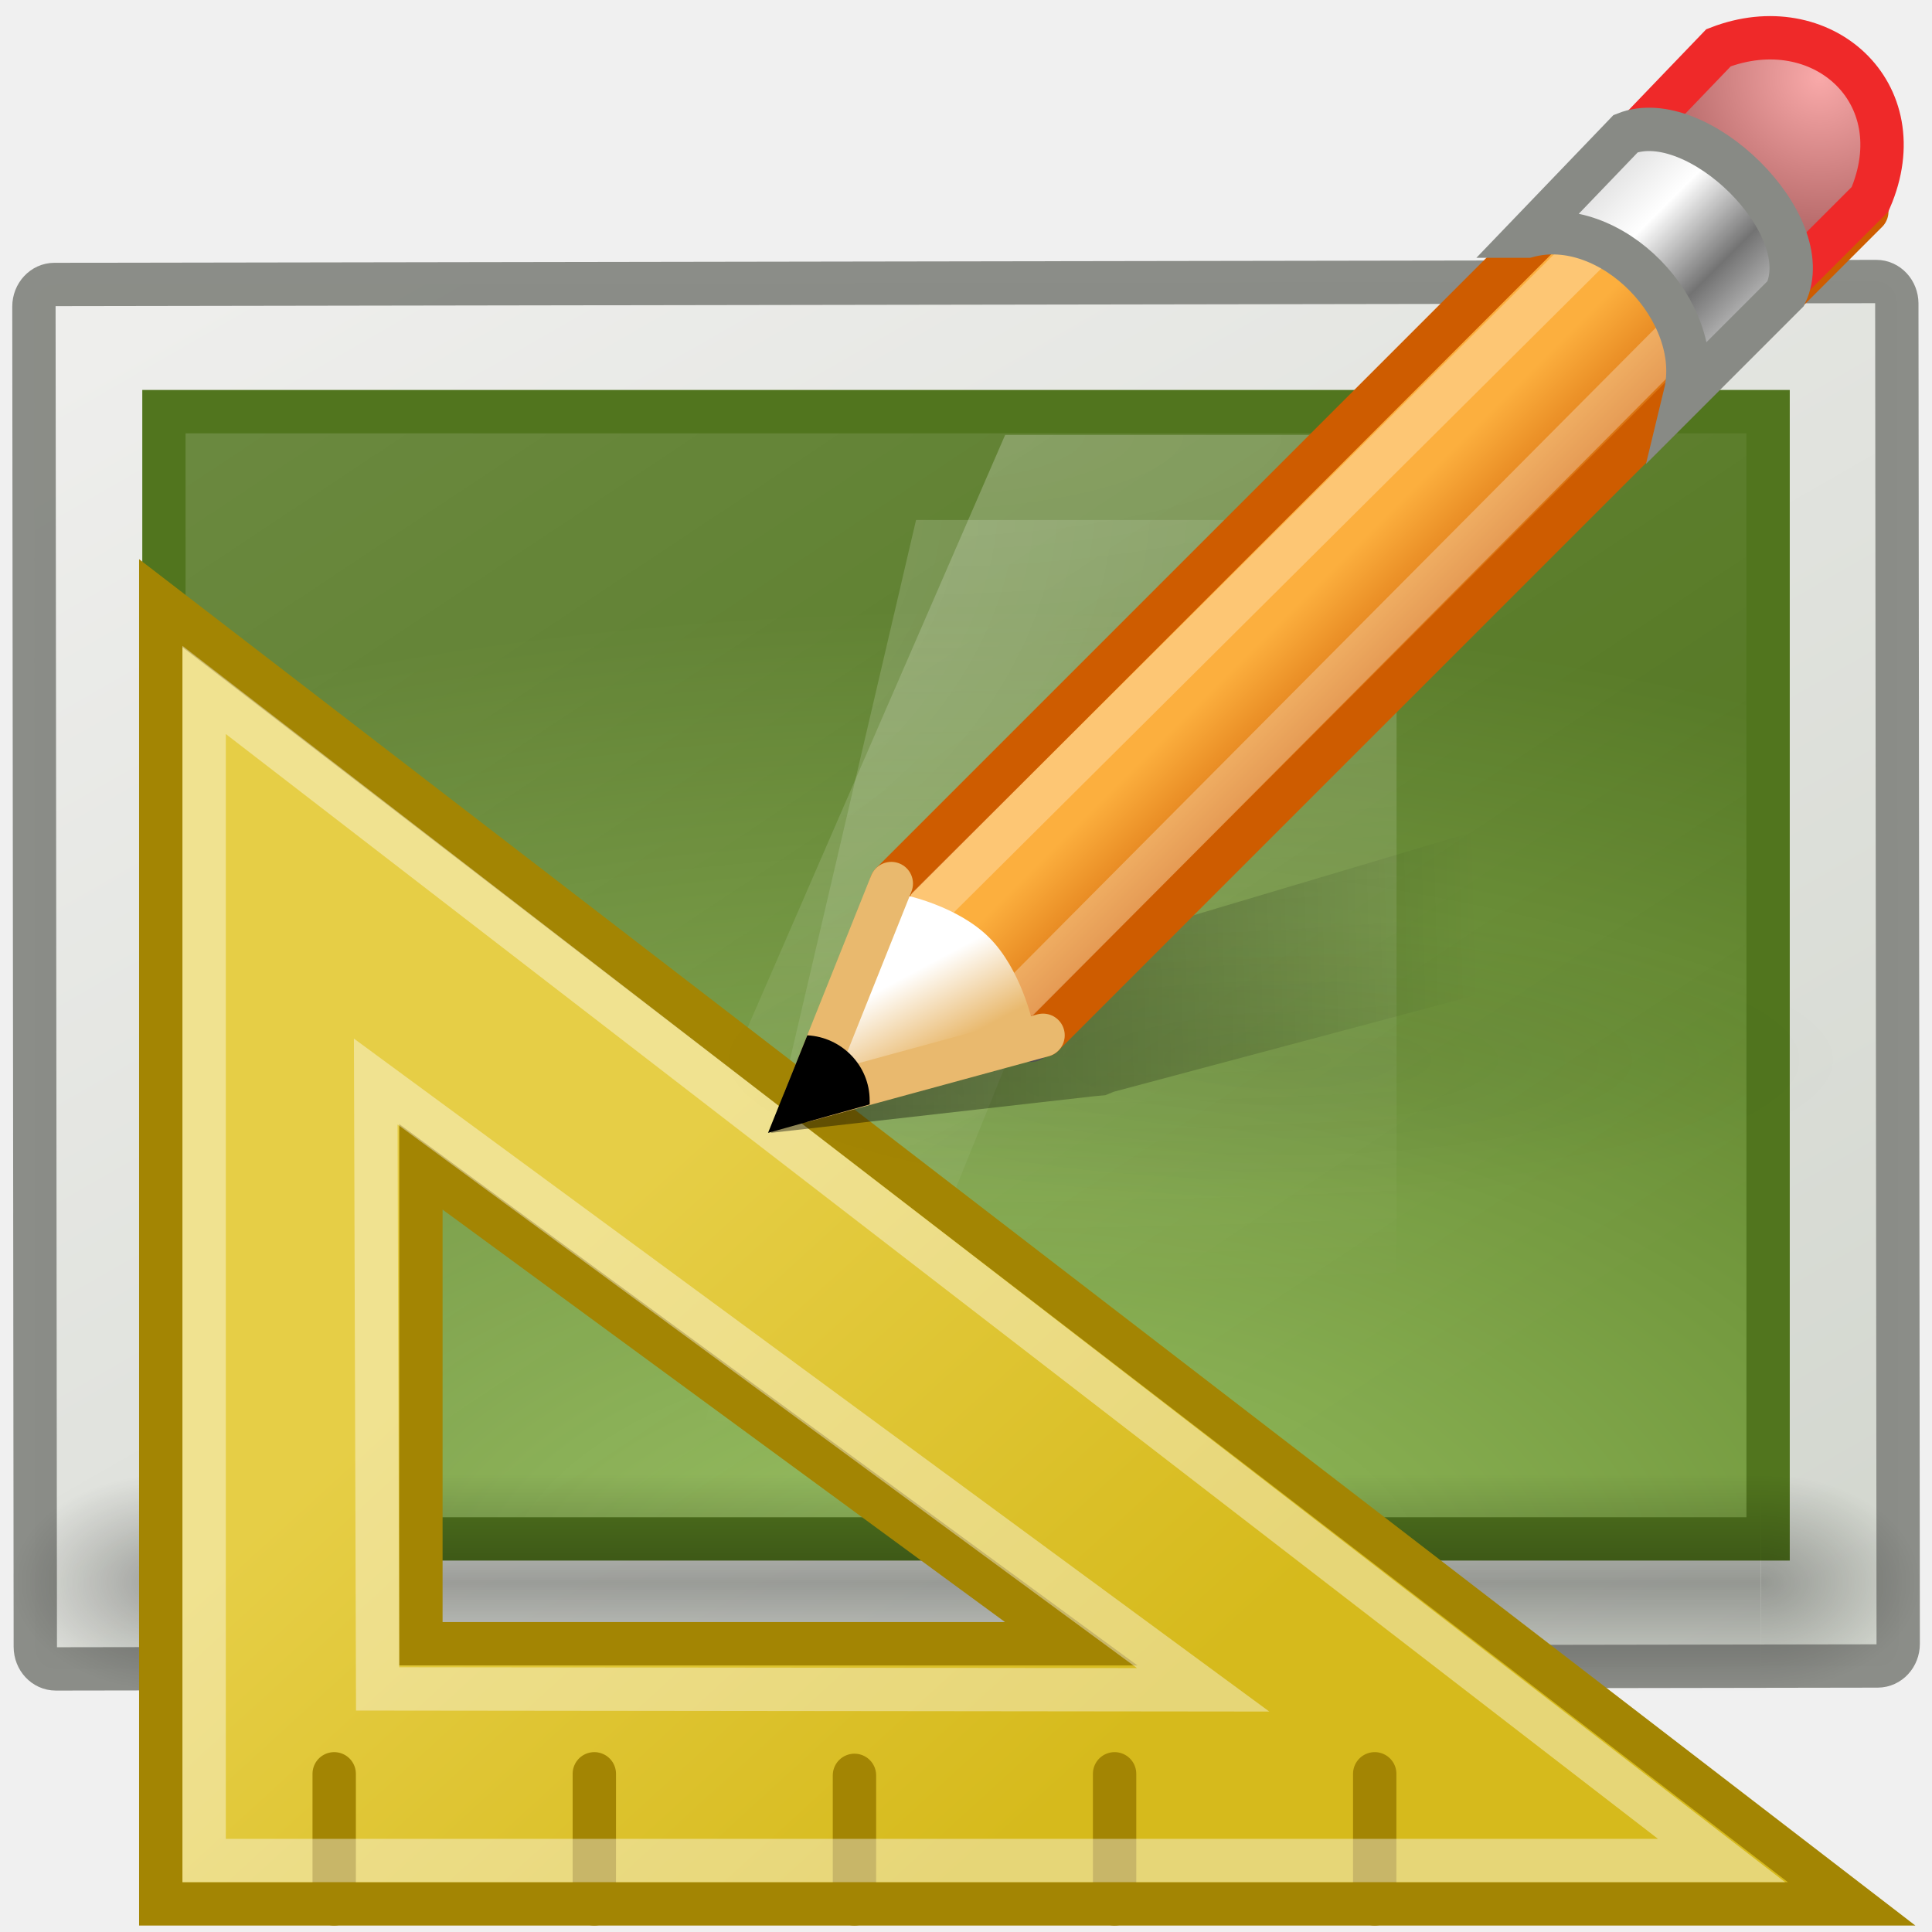
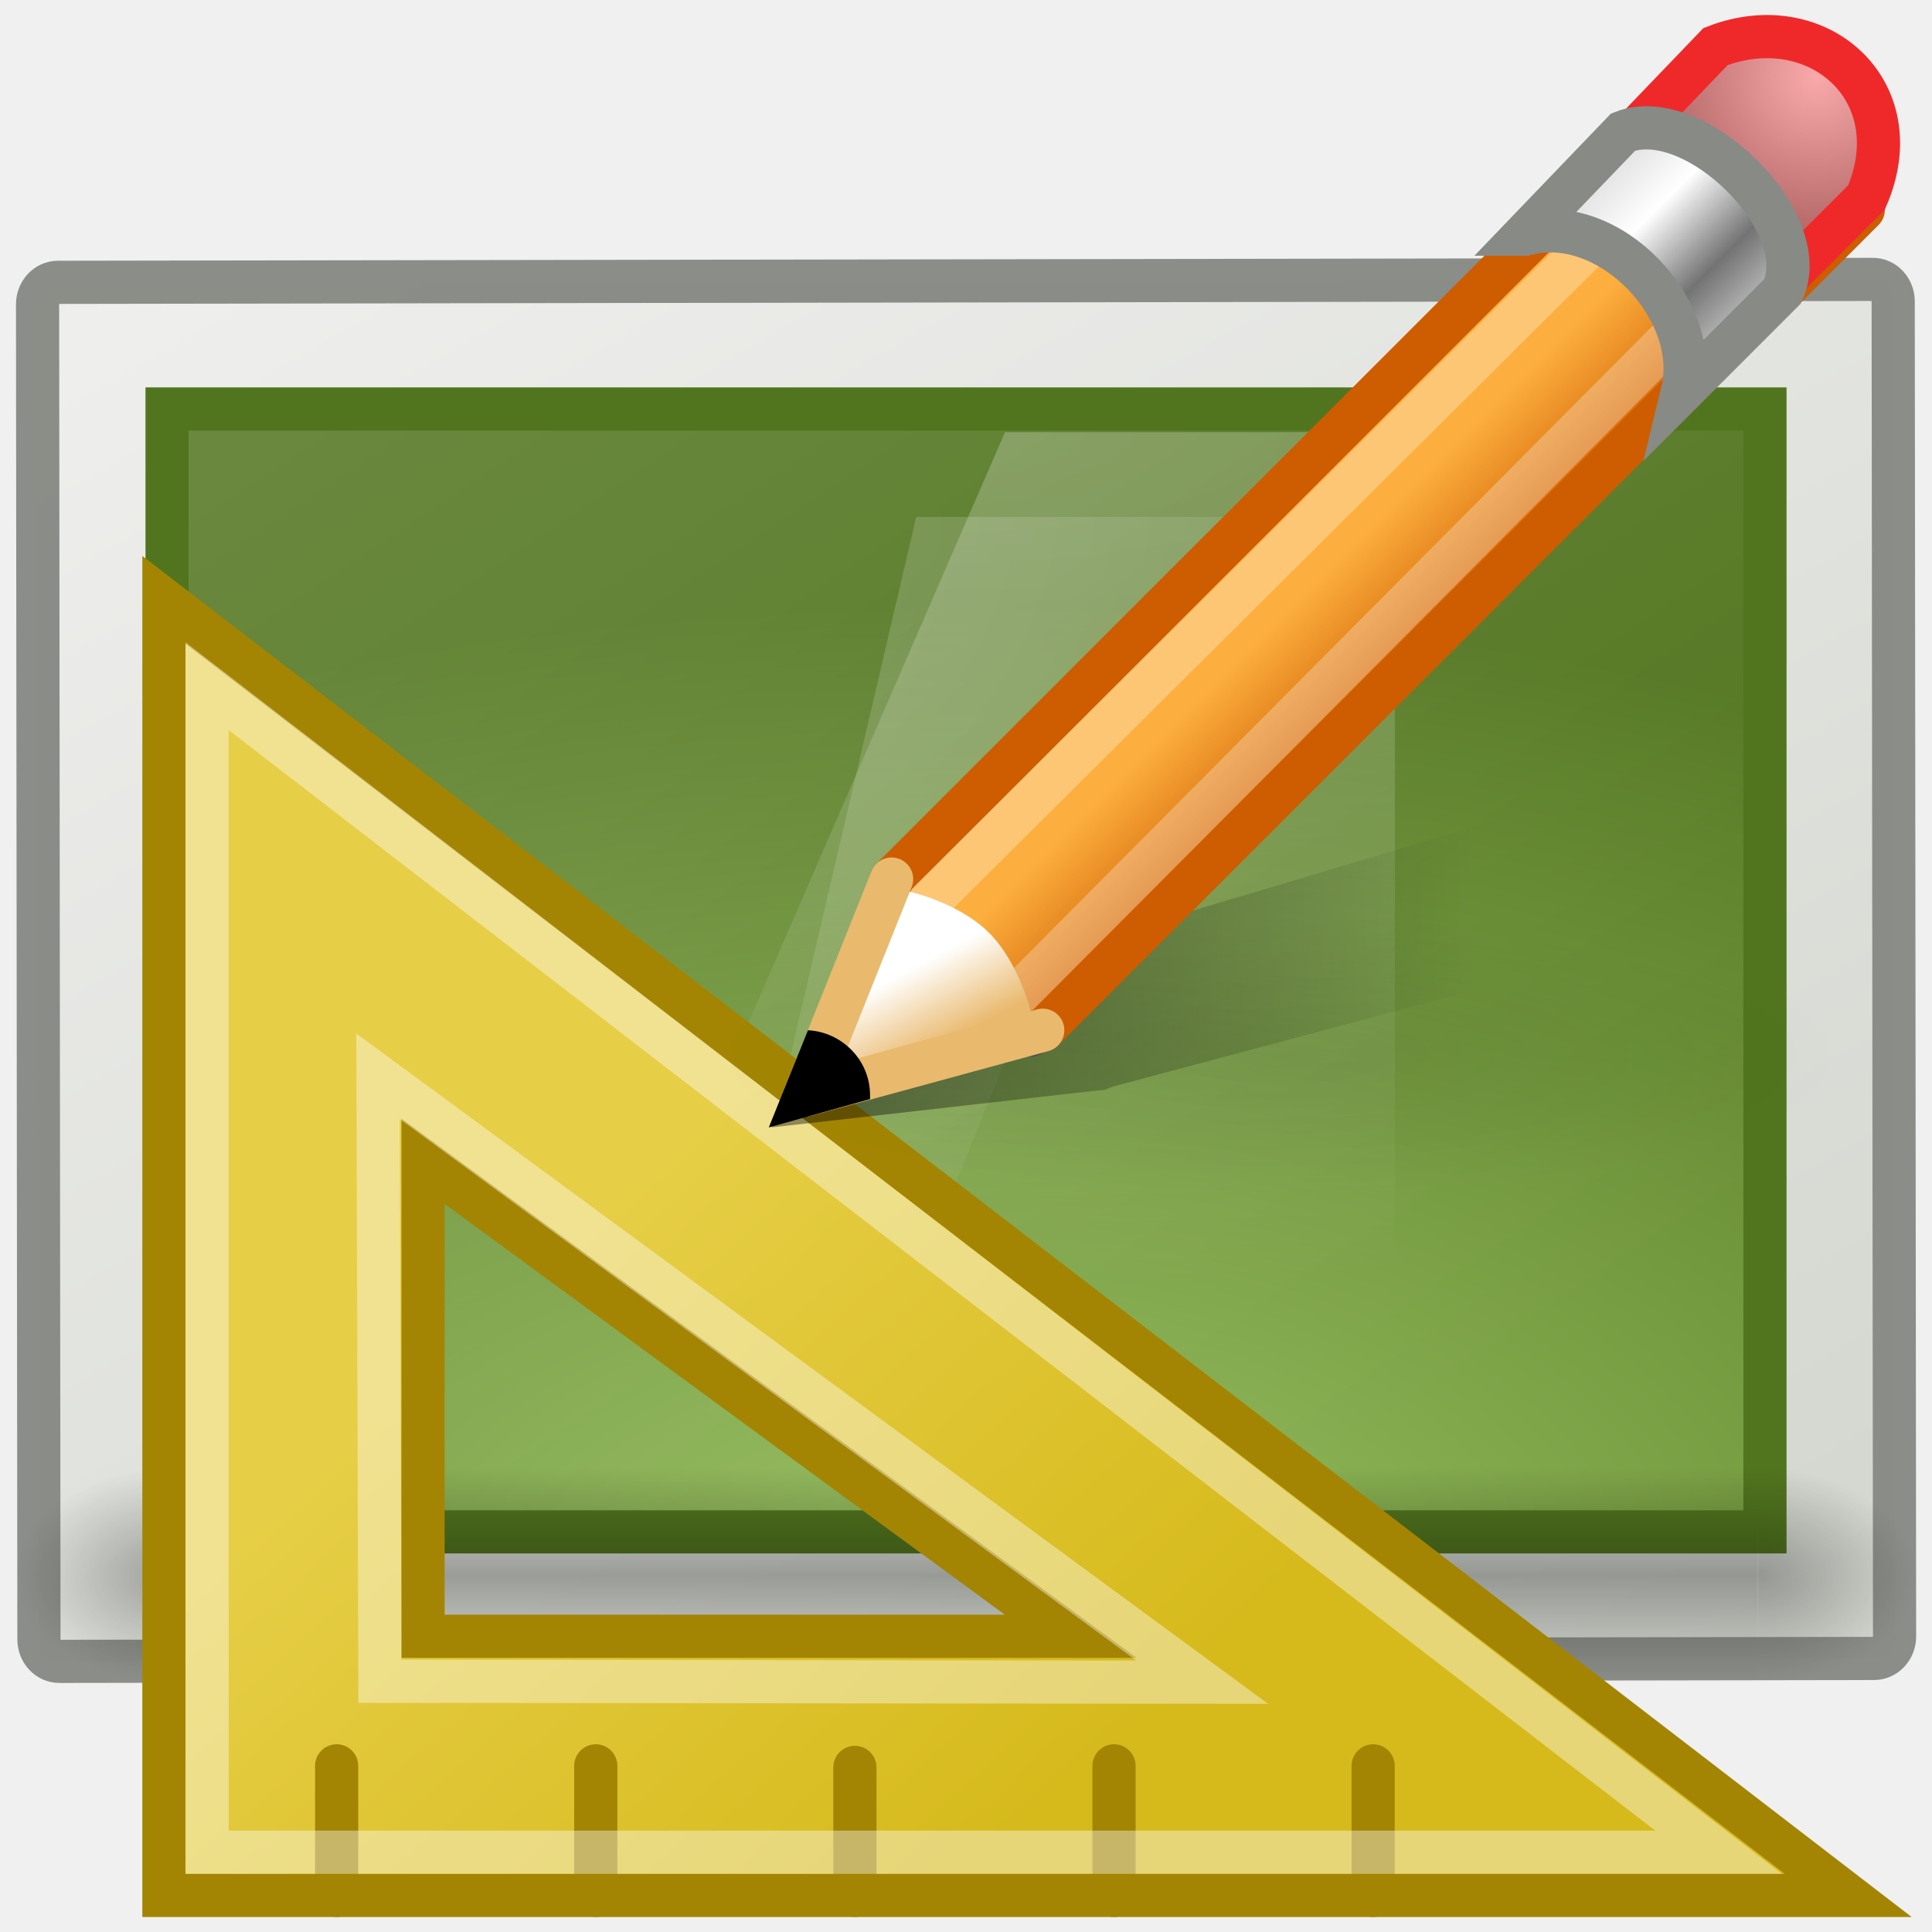
- <svg xmlns="http://www.w3.org/2000/svg" xmlns:xlink="http://www.w3.org/1999/xlink" width="64" height="64" id="svg8025" version="1.1">
+ <svg xmlns="http://www.w3.org/2000/svg" xmlns:xlink="http://www.w3.org/1999/xlink" width="128" height="128" id="svg8025" version="1.1">
  <defs id="defs8027">
    <linearGradient id="linearGradient8019">
      <stop style="stop-color:#ffffff;stop-opacity:1" offset="0" id="stop8021" />
      <stop style="stop-color:#d3d7cf;stop-opacity:1" offset="1" id="stop8023" />
    </linearGradient>
    <linearGradient id="linearGradient8013">
      <stop style="stop-color:#ffffff;stop-opacity:1" offset="0" id="stop8015" />
      <stop style="stop-color:#d3d7cf;stop-opacity:1" offset="1" id="stop8017" />
    </linearGradient>
    <linearGradient collect="always" xlink:href="#linearGradient8013" id="linearGradient5538" gradientUnits="userSpaceOnUse" gradientTransform="matrix(0.07899498,0,0,0.09450883,5.236383,39.32073)" x1="32.892" y1="8.059" x2="36.358" y2="5.457" />
    <linearGradient id="linearGradient13905" collect="always">
      <stop id="stop13907" offset="0" style="stop-color:#ffffff;stop-opacity:1" />
      <stop id="stop13909" offset="1" style="stop-color:#d3d7cf;stop-opacity:1" />
    </linearGradient>
    <linearGradient id="linearGradient4788-7">
      <stop style="stop-color:#ffffff;stop-opacity:1;" offset="0" id="stop4790-8" />
      <stop style="stop-color:#ffffff;stop-opacity:0;" offset="1" id="stop4792-6" />
    </linearGradient>
    <radialGradient xlink:href="#linearGradient4788-7" id="radialGradient13328" gradientUnits="userSpaceOnUse" gradientTransform="matrix(-0.7723603,3.8595705e-7,0.05526315,-0.6258877,253.0326,72.57154)" cx="326.021" cy="58" fx="326.021" fy="58" r="12.5" />
    <linearGradient id="linearGradient5687">
      <stop style="stop-color:#ffffff;stop-opacity:1;" offset="0" id="stop5689" />
      <stop style="stop-color:#ffffff;stop-opacity:0;" offset="1" id="stop5691" />
    </linearGradient>
    <linearGradient xlink:href="#linearGradient5687" id="linearGradient13331" gradientUnits="userSpaceOnUse" gradientTransform="matrix(0.06148043,0,0,0.071617,-1.122823,30.40332)" x1="88" y1="44.5" x2="178" y2="202.5" />
    <linearGradient id="linearGradient4788">
      <stop style="stop-color:#ffffff;stop-opacity:1;" offset="0" id="stop4790" />
      <stop style="stop-color:#ffffff;stop-opacity:0;" offset="1" id="stop4792" />
    </linearGradient>
    <radialGradient xlink:href="#linearGradient4788" id="radialGradient13334" gradientUnits="userSpaceOnUse" gradientTransform="matrix(2.059121,2.2667824e-8,0,0.5612236,-666.8669,3.021717)" cx="327.5" cy="58" fx="327.5" fy="58" r="12.5" />
    <linearGradient id="linearGradient2699">
      <stop style="stop-color:#97bf60;stop-opacity:1" offset="0" id="stop2701" />
      <stop style="stop-color:#51751e;stop-opacity:1" offset="1" id="stop2703" />
    </linearGradient>
    <radialGradient xlink:href="#linearGradient2699" id="radialGradient13337" gradientUnits="userSpaceOnUse" gradientTransform="matrix(0.8043018,-5.6517568e-6,2.9983693e-6,0.4266981,-11.33192,28.90697)" cx="24.006" cy="37.922" fx="24.006" fy="37.922" r="19" />
    <linearGradient id="linearGradient259-942">
      <stop id="stop3802" style="stop-color:#eeeeec;stop-opacity:1" offset="0" />
      <stop id="stop3804" style="stop-color:#d3d7cf;stop-opacity:1" offset="1" />
    </linearGradient>
    <linearGradient collect="always" xlink:href="#linearGradient259-942" id="linearGradient5552" gradientUnits="userSpaceOnUse" gradientTransform="matrix(0.1719733,0,0,0.1109125,-19.59939,-47.1316)" x1="109.107" y1="110.726" x2="26.547" y2="17.641" />
    <radialGradient xlink:href="#linearGradient5060" id="radialGradient13319" gradientUnits="userSpaceOnUse" gradientTransform="matrix(0.01027177,0,0,0.00585069,1.146499,37.1444)" cx="605.714" cy="486.648" fx="605.714" fy="486.648" r="117.143" />
    <linearGradient id="linearGradient5060">
      <stop id="stop5062" style="stop-color:#000000;stop-opacity:1" offset="0" />
      <stop id="stop5064" style="stop-color:#000000;stop-opacity:0" offset="1" />
    </linearGradient>
    <radialGradient xlink:href="#linearGradient5060" id="radialGradient13322" gradientUnits="userSpaceOnUse" gradientTransform="matrix(-0.01027177,0,0,0.00585069,14.80607,37.1444)" cx="605.714" cy="486.648" fx="605.714" fy="486.648" r="117.143" />
    <linearGradient id="linearGradient5048">
      <stop id="stop5050" style="stop-color:#000000;stop-opacity:0" offset="0" />
      <stop id="stop5056" style="stop-color:#000000;stop-opacity:1" offset="0.5" />
      <stop id="stop5052" style="stop-color:#000000;stop-opacity:0" offset="1" />
    </linearGradient>
    <linearGradient xlink:href="#linearGradient5048" id="linearGradient13325" gradientUnits="userSpaceOnUse" gradientTransform="matrix(0.03001508,0,0,0.00585069,-2.872021,37.14442)" x1="302.857" y1="366.648" x2="302.857" y2="609.505" />
    <linearGradient y2="134.25" x2="-158.75" y1="115.938" x1="-158.75" gradientTransform="matrix(0.1892115,-0.1892253,0.1892115,0.1892253,49.73873,-37.73223)" gradientUnits="userSpaceOnUse" id="linearGradient3435" xlink:href="#linearGradient4099-6-7" />
    <radialGradient r="9.127" fy="128.001" fx="-138.837" cy="128.001" cx="-138.837" gradientTransform="matrix(0.320394,-0.3203948,0.322414,0.3224148,50.51843,-74.15789)" gradientUnits="userSpaceOnUse" id="radialGradient3433" xlink:href="#linearGradient4117-1-0" />
    <linearGradient y2="32.714" x2="25.485" y1="34.39" x1="26.379" gradientUnits="userSpaceOnUse" id="linearGradient3431" xlink:href="#linearGradient6437" />
    <linearGradient y2="22.119" x2="22.81" y1="21.481" x1="23.448" gradientTransform="translate(6.39225,12.18459)" gradientUnits="userSpaceOnUse" id="linearGradient3429" xlink:href="#linearGradient2301" />
    <linearGradient y2="14.691" x2="30.432" y1="12.338" x1="28.079" gradientTransform="translate(6.39225,12.18459)" gradientUnits="userSpaceOnUse" id="linearGradient3427" xlink:href="#linearGradient6445" />
    <linearGradient y2="18.392" x2="32.938" y1="18.538" x1="18.188" gradientTransform="matrix(1,0,0,0.415008,6.5485,26.7669)" gradientUnits="userSpaceOnUse" id="linearGradient3425" xlink:href="#linearGradient1813" />
    <radialGradient r="14.625" fy="33.188" fx="37.375" cy="33.188" cx="37.375" gradientTransform="matrix(1,0,0,0.226496,0,25.67067)" gradientUnits="userSpaceOnUse" id="radialGradient3423" xlink:href="#linearGradient4333" />
    <linearGradient y2="103.934" x2="13.958" y1="18.5" x1="10.125" gradientTransform="translate(-62.06225,1.680826)" gradientUnits="userSpaceOnUse" id="linearGradient3396" xlink:href="#linearGradient3540" />
    <linearGradient id="linearGradient4099-6-7">
      <stop id="stop4101-1-8" offset="0" style="stop-color:#dddddd;stop-opacity:1;" />
      <stop style="stop-color:#ffffff;stop-opacity:1" offset="0.345" id="stop4107-2-2" />
      <stop id="stop4109-5-7" offset="0.727" style="stop-color:#737373;stop-opacity:1" />
      <stop id="stop4103-9-2" offset="1" style="stop-color:#bbbbbb;stop-opacity:1" />
    </linearGradient>
    <linearGradient xlink:href="#linearGradient4099-6-7" id="linearGradient7872" gradientUnits="userSpaceOnUse" gradientTransform="matrix(0.1892115,-0.1892253,0.1892115,0.1892253,49.73873,-37.73223)" x1="-158.75" y1="115.938" x2="-158.75" y2="134.25" />
    <linearGradient id="linearGradient4117-1-0">
      <stop style="stop-color:#f9a9a9;stop-opacity:1" offset="0" id="stop4121-0-5" />
      <stop style="stop-color:#ab5f5f;stop-opacity:1" offset="1" id="stop4119-1-6" />
    </linearGradient>
    <radialGradient xlink:href="#linearGradient4117-1-0" id="radialGradient7870" gradientUnits="userSpaceOnUse" gradientTransform="matrix(0.320394,-0.3203948,0.322414,0.3224148,50.51843,-74.15789)" cx="-138.837" cy="128.001" fx="-138.837" fy="128.001" r="9.127" />
    <linearGradient id="linearGradient6437">
      <stop id="stop6439" offset="0" style="stop-color:#e9b96e;stop-opacity:1" />
      <stop id="stop6441" offset="1" style="stop-color:#ffffff;stop-opacity:1" />
    </linearGradient>
    <linearGradient xlink:href="#linearGradient6437" id="linearGradient7868" gradientUnits="userSpaceOnUse" x1="26.379" y1="34.39" x2="25.485" y2="32.714" />
    <linearGradient id="linearGradient2301">
      <stop style="stop-color:#ce5c00;stop-opacity:1" offset="0" id="stop2303" />
      <stop style="stop-color:#ce5c00" offset="1" id="stop2305" />
    </linearGradient>
    <linearGradient xlink:href="#linearGradient2301" id="linearGradient7866" gradientUnits="userSpaceOnUse" gradientTransform="translate(6.39225,12.18459)" x1="23.448" y1="21.481" x2="22.81" y2="22.119" />
    <linearGradient id="linearGradient6445">
      <stop id="stop6447" offset="0" style="stop-color:#fcaf3e;stop-opacity:1" />
      <stop id="stop6449" offset="1" style="stop-color:#ce5c00" />
    </linearGradient>
    <linearGradient xlink:href="#linearGradient6445" id="linearGradient7864" gradientUnits="userSpaceOnUse" gradientTransform="translate(6.39225,12.18459)" x1="28.079" y1="12.338" x2="30.432" y2="14.691" />
    <linearGradient id="linearGradient1813">
      <stop style="stop-color:#000000;stop-opacity:1;" offset="0" id="stop1815" />
      <stop style="stop-color:#000000;stop-opacity:0;" offset="1" id="stop1817" />
    </linearGradient>
    <linearGradient xlink:href="#linearGradient1813" id="linearGradient7862" gradientUnits="userSpaceOnUse" gradientTransform="matrix(1,0,0,0.415008,6.5485,26.7669)" x1="18.188" y1="18.538" x2="32.938" y2="18.392" />
    <linearGradient id="linearGradient4333">
      <stop id="stop4335" offset="0" style="stop-color:black;stop-opacity:1;" />
      <stop id="stop4337" offset="1" style="stop-color:black;stop-opacity:0;" />
    </linearGradient>
    <radialGradient xlink:href="#linearGradient4333" id="radialGradient7860" gradientUnits="userSpaceOnUse" gradientTransform="matrix(1,0,0,0.226496,0,25.67067)" cx="37.375" cy="33.188" fx="37.375" fy="33.188" r="14.625" />
    <linearGradient id="linearGradient3524">
      <stop style="stop-color:#000000;stop-opacity:1;" offset="0" id="stop3526" />
      <stop style="stop-color:#000000;stop-opacity:0;" offset="1" id="stop3528" />
    </linearGradient>
    <linearGradient xlink:href="#linearGradient3524" id="linearGradient7874" gradientUnits="userSpaceOnUse" x1="22.156" y1="39.219" x2="26.906" y2="38.438" gradientTransform="matrix(0.8823529,0,0,1,1.647059,0)" />
    <linearGradient id="linearGradient3540">
      <stop style="stop-color:#babdb6;stop-opacity:1" offset="0" id="stop3542" />
      <stop style="stop-color:#555753;stop-opacity:1" offset="1" id="stop3544" />
    </linearGradient>
    <linearGradient xlink:href="#linearGradient3540" id="linearGradient3842" gradientUnits="userSpaceOnUse" x1="10.125" y1="18.5" x2="13.958" y2="103.934" gradientTransform="translate(2.000495,-5.89e-5)" />
    <linearGradient id="linearGradient3268">
      <stop style="stop-color:#000000;stop-opacity:0;" offset="0" id="stop3270" />
      <stop id="stop3276" offset="0.5" style="stop-color:#000000;stop-opacity:1;" />
      <stop style="stop-color:#000000;stop-opacity:0;" offset="1" id="stop3272" />
    </linearGradient>
    <linearGradient xlink:href="#linearGradient3268" id="linearGradient3640" gradientUnits="userSpaceOnUse" x1="19.578" y1="40.999" x2="19.578" y2="47.001" />
    <radialGradient xlink:href="#linearGradient3254" id="radialGradient3638" gradientUnits="userSpaceOnUse" gradientTransform="matrix(1.684211,0,0,1.010526,-9.368421,-88.46316)" cx="2" cy="44" fx="2" fy="44" r="2.969" />
    <linearGradient id="linearGradient3254">
      <stop style="stop-color:#000000;stop-opacity:1;" offset="0" id="stop3256" />
      <stop style="stop-color:#000000;stop-opacity:0;" offset="1" id="stop3258" />
    </linearGradient>
    <radialGradient xlink:href="#linearGradient3254" id="radialGradient3636" gradientUnits="userSpaceOnUse" gradientTransform="matrix(1.684211,0,0,1.010526,29.63158,-0.4631579)" cx="2" cy="44" fx="2" fy="44" r="2.969" />
    <linearGradient y2="26.039" x2="20.157" y1="5.1" x1="20.157" gradientTransform="translate(0.007843,0.7954955)" gradientUnits="userSpaceOnUse" id="linearGradient4778" xlink:href="#linearGradient6240" />
    <linearGradient y2="41.181" x2="25.208" y1="28.5" x1="13.63" gradientTransform="translate(53,1.428571)" gradientUnits="userSpaceOnUse" id="linearGradient4776" xlink:href="#linearGradient7025" />
    <linearGradient y2="42.041" x2="18.142" y1="35" x1="18.142" gradientUnits="userSpaceOnUse" id="linearGradient4774" xlink:href="#linearGradient22140" />
    <radialGradient r="3.5" fy="39.465" fx="7" cy="39.465" cx="7" gradientTransform="matrix(0,-1.000001,1.142856,0,-89.10259,-31.49999)" gradientUnits="userSpaceOnUse" id="radialGradient4772" xlink:href="#linearGradient22122" />
    <radialGradient r="3.5" fy="39.465" fx="7" cy="39.465" cx="7" gradientTransform="matrix(0,-1.000001,1.142856,0,-41.10259,45.50001)" gradientUnits="userSpaceOnUse" id="radialGradient4770" xlink:href="#linearGradient22122" />
    <linearGradient id="linearGradient22140">
      <stop style="stop-color:black;stop-opacity:0;" offset="0" id="stop22142" />
      <stop id="stop22148" offset="0.5" style="stop-color:black;stop-opacity:1;" />
      <stop style="stop-color:black;stop-opacity:0;" offset="1" id="stop22144" />
    </linearGradient>
    <linearGradient id="linearGradient22122">
      <stop style="stop-color:black;stop-opacity:1;" offset="0" id="stop22124" />
      <stop style="stop-color:black;stop-opacity:0;" offset="1" id="stop22126" />
    </linearGradient>
    <linearGradient id="linearGradient7025">
      <stop style="stop-color:#e6ce46;stop-opacity:1" offset="0" id="stop7027" />
      <stop style="stop-color:#d6ba1c;stop-opacity:1" offset="1" id="stop7029" />
    </linearGradient>
    <linearGradient gradientTransform="translate(0,0.7954955)" y2="43.826" x2="31.861" y1="37.842" x1="31.743" gradientUnits="userSpaceOnUse" id="linearGradient5223" xlink:href="#linearGradient5137" />
    <linearGradient gradientTransform="translate(0,0.7954955)" y2="38.876" x2="39.904" y1="6.376" x1="17.248" gradientUnits="userSpaceOnUse" id="linearGradient5147" xlink:href="#linearGradient5137" />
    <linearGradient gradientTransform="translate(0,0.7954955)" gradientUnits="userSpaceOnUse" y2="40.22" x2="23.529" y1="34.573" x1="23.155" id="linearGradient11406" xlink:href="#linearGradient11400" />
    <linearGradient id="linearGradient11400">
      <stop id="stop11402" offset="0" style="stop-color:#000000;stop-opacity:1;" />
      <stop id="stop11404" offset="1" style="stop-color:#000000;stop-opacity:0;" />
    </linearGradient>
    <linearGradient id="linearGradient6240">
      <stop id="stop6242" offset="0" style="stop-color:#ffffff;stop-opacity:1;" />
      <stop id="stop6244" offset="1" style="stop-color:#ffffff;stop-opacity:0;" />
    </linearGradient>
    <linearGradient id="linearGradient5137">
      <stop id="stop5139" offset="0" style="stop-color:#eeeeec;stop-opacity:1;" />
      <stop id="stop5141" offset="1" style="stop-color:#e6e6e3;stop-opacity:1;" />
    </linearGradient>
    <radialGradient r="5" fy="44" fx="1" cy="44" cx="1" gradientTransform="matrix(2,0,0,0.8,-13,-79.2)" gradientUnits="userSpaceOnUse" id="radialGradient2827" xlink:href="#linearGradient2781" />
    <linearGradient id="linearGradient2781">
      <stop id="stop2783" offset="0" style="stop-color:black;stop-opacity:1;" />
      <stop id="stop2785" offset="1" style="stop-color:black;stop-opacity:0;" />
    </linearGradient>
    <radialGradient r="5" fy="44" fx="1" cy="44" cx="1" gradientTransform="matrix(2,0,0,0.8,36,8.8)" gradientUnits="userSpaceOnUse" id="radialGradient2829" xlink:href="#linearGradient2781" />
    <linearGradient y2="40" x2="21.875" y1="48.001" x1="21.875" gradientUnits="userSpaceOnUse" id="linearGradient2831" xlink:href="#linearGradient2804" />
    <linearGradient id="linearGradient2804">
      <stop id="stop2806" offset="0" style="stop-color:black;stop-opacity:0;" />
      <stop style="stop-color:black;stop-opacity:1;" offset="0.5" id="stop2812" />
      <stop id="stop2808" offset="1" style="stop-color:black;stop-opacity:0;" />
    </linearGradient>
    <linearGradient xlink:href="#linearGradient6240" id="linearGradient3553" gradientUnits="userSpaceOnUse" gradientTransform="translate(0.4627333,56.17061)" x1="20.157" y1="5.1" x2="20.157" y2="26.039" />
    <linearGradient xlink:href="#linearGradient11400" id="linearGradient3558" gradientUnits="userSpaceOnUse" gradientTransform="translate(0.4548903,56.17061)" x1="23.155" y1="34.573" x2="23.529" y2="40.22" />
    <linearGradient xlink:href="#linearGradient5137" id="linearGradient3563" gradientUnits="userSpaceOnUse" gradientTransform="translate(0.4548903,56.17061)" x1="17.248" y1="6.376" x2="39.904" y2="38.876" />
    <linearGradient xlink:href="#linearGradient5137" id="linearGradient3566" gradientUnits="userSpaceOnUse" gradientTransform="translate(0.4548903,56.17061)" x1="31.743" y1="37.842" x2="31.861" y2="43.826" />
    <radialGradient xlink:href="#linearGradient4333" id="radialGradient3573" gradientUnits="userSpaceOnUse" gradientTransform="matrix(1,0,0,0.226496,0,25.67067)" cx="37.375" cy="33.188" fx="37.375" fy="33.188" r="14.625" />
    <linearGradient xlink:href="#linearGradient1813" id="linearGradient3575" gradientUnits="userSpaceOnUse" gradientTransform="matrix(1,0,0,0.415008,6.5485,26.7669)" x1="18.188" y1="18.538" x2="32.938" y2="18.392" />
    <linearGradient xlink:href="#linearGradient6445" id="linearGradient3577" gradientUnits="userSpaceOnUse" gradientTransform="translate(6.39225,12.18459)" x1="28.079" y1="12.338" x2="30.432" y2="14.691" />
    <linearGradient xlink:href="#linearGradient2301" id="linearGradient3579" gradientUnits="userSpaceOnUse" gradientTransform="translate(6.39225,12.18459)" x1="23.448" y1="21.481" x2="22.81" y2="22.119" />
    <linearGradient xlink:href="#linearGradient6437" id="linearGradient3581" gradientUnits="userSpaceOnUse" x1="26.379" y1="34.39" x2="25.485" y2="32.714" />
    <radialGradient xlink:href="#linearGradient4117-1-0" id="radialGradient3583" gradientUnits="userSpaceOnUse" gradientTransform="matrix(0.320394,-0.3203948,0.322414,0.3224148,50.51843,-74.15789)" cx="-138.837" cy="128.001" fx="-138.837" fy="128.001" r="9.127" />
    <linearGradient xlink:href="#linearGradient4099-6-7" id="linearGradient3585" gradientUnits="userSpaceOnUse" gradientTransform="matrix(0.1892115,-0.1892253,0.1892115,0.1892253,49.73873,-37.73223)" x1="-158.75" y1="115.938" x2="-158.75" y2="134.25" />
    <radialGradient xlink:href="#linearGradient22122" id="radialGradient3587" gradientUnits="userSpaceOnUse" gradientTransform="matrix(0,-1.000001,1.142856,0,-41.10259,45.50001)" cx="7" cy="39.465" fx="7" fy="39.465" r="3.5" />
    <radialGradient xlink:href="#linearGradient22122" id="radialGradient3589" gradientUnits="userSpaceOnUse" gradientTransform="matrix(0,-1.000001,1.142856,0,-89.10259,-31.49999)" cx="7" cy="39.465" fx="7" fy="39.465" r="3.5" />
    <linearGradient xlink:href="#linearGradient22140" id="linearGradient3591" gradientUnits="userSpaceOnUse" x1="18.142" y1="35" x2="18.142" y2="42.041" />
    <linearGradient xlink:href="#linearGradient7025" id="linearGradient3593" gradientUnits="userSpaceOnUse" gradientTransform="translate(53,1.428571)" x1="13.63" y1="28.5" x2="25.208" y2="41.181" />
    <linearGradient xlink:href="#linearGradient7025" id="linearGradient3197" gradientUnits="userSpaceOnUse" gradientTransform="translate(53,1.428571)" x1="13.63" y1="28.5" x2="25.208" y2="41.181" />
    <radialGradient xlink:href="#linearGradient22122" id="radialGradient3199" gradientUnits="userSpaceOnUse" gradientTransform="matrix(0,-1.000001,1.142856,0,-41.10259,45.50001)" cx="7" cy="39.465" fx="7" fy="39.465" r="3.5" />
    <radialGradient xlink:href="#linearGradient22122" id="radialGradient3201" gradientUnits="userSpaceOnUse" gradientTransform="matrix(0,-1.000001,1.142856,0,-89.10259,-31.49999)" cx="7" cy="39.465" fx="7" fy="39.465" r="3.5" />
    <linearGradient xlink:href="#linearGradient22140" id="linearGradient3203" gradientUnits="userSpaceOnUse" x1="18.142" y1="35" x2="18.142" y2="42.041" />
    <linearGradient xlink:href="#linearGradient5048" id="linearGradient3250" gradientUnits="userSpaceOnUse" gradientTransform="matrix(0.03001508,0,0,0.00585069,-2.872021,37.14442)" x1="302.857" y1="366.648" x2="302.857" y2="609.505" />
    <radialGradient xlink:href="#linearGradient5060" id="radialGradient3252" gradientUnits="userSpaceOnUse" gradientTransform="matrix(-0.01027177,0,0,0.00585069,14.80607,37.1444)" cx="605.714" cy="486.648" fx="605.714" fy="486.648" r="117.143" />
    <radialGradient xlink:href="#linearGradient5060" id="radialGradient3254" gradientUnits="userSpaceOnUse" gradientTransform="matrix(0.01027177,0,0,0.00585069,1.146499,37.1444)" cx="605.714" cy="486.648" fx="605.714" fy="486.648" r="117.143" />
    <linearGradient xlink:href="#linearGradient259-942" id="linearGradient3256" gradientUnits="userSpaceOnUse" gradientTransform="matrix(0.1719733,0,0,0.1109125,-19.59939,-47.1316)" x1="109.107" y1="110.726" x2="26.547" y2="17.641" />
    <radialGradient xlink:href="#linearGradient2699" id="radialGradient3258" gradientUnits="userSpaceOnUse" gradientTransform="matrix(0.8043018,-5.6517568e-6,2.9983693e-6,0.4266981,-11.33192,28.90697)" cx="24.006" cy="37.922" fx="24.006" fy="37.922" r="19" />
    <radialGradient xlink:href="#linearGradient4788" id="radialGradient3260" gradientUnits="userSpaceOnUse" gradientTransform="matrix(2.059121,2.2667824e-8,0,0.5612236,-666.8669,3.021717)" cx="327.5" cy="58" fx="327.5" fy="58" r="12.5" />
    <linearGradient xlink:href="#linearGradient5687" id="linearGradient3262" gradientUnits="userSpaceOnUse" gradientTransform="matrix(0.06148043,0,0,0.071617,-1.122823,30.40332)" x1="88" y1="44.5" x2="178" y2="202.5" />
    <radialGradient xlink:href="#linearGradient4788-7" id="radialGradient3264" gradientUnits="userSpaceOnUse" gradientTransform="matrix(-0.7723603,3.8595705e-7,0.05526315,-0.6258877,253.0326,72.57154)" cx="326.021" cy="58" fx="326.021" fy="58" r="12.5" />
    <linearGradient xlink:href="#linearGradient8013" id="linearGradient3266" gradientUnits="userSpaceOnUse" gradientTransform="matrix(0.07899498,0,0,0.09450883,5.236383,39.32073)" x1="32.892" y1="8.059" x2="36.358" y2="5.457" />
    <radialGradient xlink:href="#linearGradient22122" id="radialGradient3268" gradientUnits="userSpaceOnUse" gradientTransform="matrix(0,-1.000001,1.142856,0,-41.10259,45.50001)" cx="7" cy="39.465" fx="7" fy="39.465" r="3.5" />
    <radialGradient xlink:href="#linearGradient22122" id="radialGradient3270" gradientUnits="userSpaceOnUse" gradientTransform="matrix(0,-1.000001,1.142856,0,-89.10259,-31.49999)" cx="7" cy="39.465" fx="7" fy="39.465" r="3.5" />
    <linearGradient xlink:href="#linearGradient22140" id="linearGradient3272" gradientUnits="userSpaceOnUse" x1="18.142" y1="35" x2="18.142" y2="42.041" />
    <linearGradient xlink:href="#linearGradient7025" id="linearGradient3274" gradientUnits="userSpaceOnUse" gradientTransform="translate(53,1.428571)" x1="13.63" y1="28.5" x2="25.208" y2="41.181" />
    <radialGradient xlink:href="#linearGradient4333" id="radialGradient3276" gradientUnits="userSpaceOnUse" gradientTransform="matrix(1,0,0,0.226496,0,25.67067)" cx="37.375" cy="33.188" fx="37.375" fy="33.188" r="14.625" />
    <linearGradient xlink:href="#linearGradient1813" id="linearGradient3278" gradientUnits="userSpaceOnUse" gradientTransform="matrix(1,0,0,0.415008,6.5485,26.7669)" x1="18.188" y1="18.538" x2="32.938" y2="18.392" />
    <linearGradient xlink:href="#linearGradient6445" id="linearGradient3280" gradientUnits="userSpaceOnUse" gradientTransform="translate(6.39225,12.18459)" x1="28.079" y1="12.338" x2="30.432" y2="14.691" />
    <linearGradient xlink:href="#linearGradient2301" id="linearGradient3282" gradientUnits="userSpaceOnUse" gradientTransform="translate(6.39225,12.18459)" x1="23.448" y1="21.481" x2="22.81" y2="22.119" />
    <linearGradient xlink:href="#linearGradient6437" id="linearGradient3284" gradientUnits="userSpaceOnUse" x1="26.379" y1="34.39" x2="25.485" y2="32.714" />
    <radialGradient xlink:href="#linearGradient4117-1-0" id="radialGradient3286" gradientUnits="userSpaceOnUse" gradientTransform="matrix(0.320394,-0.3203948,0.322414,0.3224148,50.51843,-74.15789)" cx="-138.837" cy="128.001" fx="-138.837" fy="128.001" r="9.127" />
    <linearGradient xlink:href="#linearGradient4099-6-7" id="linearGradient3288" gradientUnits="userSpaceOnUse" gradientTransform="matrix(0.1892115,-0.1892253,0.1892115,0.1892253,49.73873,-37.73223)" x1="-158.75" y1="115.938" x2="-158.75" y2="134.25" />
  </defs>
-   <g id="layer1" transform="translate(0,16)">
-     <g id="g3205" transform="matrix(4.043159,0,0,4.043159,-0.249392,-145.4196)">
+   <g id="layer1" transform="translate(0,80)">
+     <g id="g3205" transform="matrix(8.054787,0,0,8.054787,-0.2472901,-337.8985)">
      <rect style="opacity:0.4;fill:url(#linearGradient3250);fill-opacity:1;fill-rule:nonzero;stroke:none;stroke-width:1;marker:none;visibility:visible;display:inline;overflow:visible" id="rect2879" y="39.29" x="0.73" height="1.421" width="14.493" />
      <path style="opacity:0.4;fill:url(#radialGradient3252);fill-opacity:1;fill-rule:nonzero;stroke:none;stroke-width:1;marker:none;visibility:visible;display:inline;overflow:visible" id="path2881" d="m 8.616,39.29 c 0,0 0,1.421 0,1.421 -0.529,0.003 -1.279,-0.318 -1.279,-0.71 0,-0.392 0.59,-0.71 1.279,-0.71 z" />
      <path style="opacity:0.4;fill:url(#radialGradient3254);fill-opacity:1;fill-rule:nonzero;stroke:none;stroke-width:1;marker:none;visibility:visible;display:inline;overflow:visible" id="path2883" d="m 7.337,39.29 c 0,0 0,1.421 0,1.421 0.529,0.003 1.279,-0.318 1.279,-0.71 0,-0.392 -0.59,-0.71 -1.279,-0.71 z" />
      <rect rx="0.168" ry="0.181" width="15.263" height="11.343" x="-15.567" y="-45.684" transform="matrix(-0.9999987,0.00161229,-0.00103254,-0.9999995,0,0)" id="rect3580" style="fill:url(#linearGradient3256);fill-opacity:1;stroke:#888a85;stroke-width:0.355;stroke-linecap:round;stroke-linejoin:miter;stroke-miterlimit:4;stroke-opacity:0.969;stroke-dasharray:none" />
      <rect style="fill:url(#radialGradient3258);fill-opacity:1;fill-rule:evenodd;stroke:#51751e;stroke-width:0.355;stroke-linecap:butt;stroke-linejoin:miter;stroke-miterlimit:4;stroke-opacity:1;stroke-dasharray:none;display:inline;enable-background:new" id="rect2716" width="13.143" height="9.236" x="1.405" y="35.382" />
      <path id="rect4785" d="m 8.297,35.573 3.207,0 0,8.855 -7.055,0 3.848,-8.855 z" style="opacity:0.245;fill:url(#radialGradient3260);fill-opacity:1;stroke:none;display:inline;enable-background:new" />
      <rect y="35.56" x="1.582" height="8.881" width="12.788" id="rect3466" style="opacity:0.15;fill:url(#linearGradient3262);fill-opacity:1;fill-rule:evenodd;stroke:none;display:inline;enable-background:new" />
      <path id="path10688-3" d="m 7.568,36.27 2.539,0 -3.017,7.46 -1.246,-0.084 1.723,-7.376 0,0 0,0 z" style="opacity:0.245;fill:url(#radialGradient3264);fill-opacity:1;stroke:none;display:inline;enable-background:new" />
      <path nodetypes="cccc" id="path12038" d="m 7.443,39.467 c 0,0.411 0,1.066 0,1.066 0,0 0.87,0 1.066,0 0,-0.506 -0.641,-1.066 -1.066,-1.066 z" style="fill:url(#linearGradient3266);fill-opacity:1;fill-rule:evenodd;stroke:#747672;stroke-width:0.355;stroke-linecap:butt;stroke-linejoin:round;stroke-miterlimit:4;stroke-opacity:1;stroke-dasharray:none;display:inline" />
      <g transform="matrix(0.3256189,0,0,0.2537276,0.1614321,35.20457)" style="opacity:0.3" id="g22150">
        <rect style="fill:url(#radialGradient3268);fill-opacity:1;stroke:none" id="rect22120" width="4" height="7" x="0" y="35" />
        <rect style="fill:url(#radialGradient3270);fill-opacity:1;stroke:none" id="rect22134" width="4" height="7" x="-48" y="-42" transform="scale(-1,-1)" />
        <rect style="fill:url(#linearGradient3272);fill-opacity:1;stroke:none" id="rect22138" width="40" height="7" x="4" y="35" />
      </g>
      <g transform="matrix(0.3552205,0,0,0.3552205,-17.18899,33.88506)" id="g4743">
        <g id="g10824" transform="translate(-5.228666,-6.29601)">
          <path id="path4319" d="m 57.5,14.929 0,30 39,0 -39,-30 z m 6,13 15,11 -15,0 0,-11 z" style="fill:url(#linearGradient3274);fill-opacity:1;fill-rule:evenodd;stroke:#a38503;stroke-width:1px;stroke-linecap:butt;stroke-linejoin:miter;stroke-opacity:1" />
          <path id="path4326" d="m 61.5,44.929 0,-3" style="fill:none;stroke:#a38503;stroke-width:1px;stroke-linecap:round;stroke-linejoin:miter;stroke-opacity:1" />
          <path id="path4328" d="m 67.5,44.929 0,-3" style="fill:none;stroke:#a38503;stroke-width:1px;stroke-linecap:round;stroke-linejoin:miter;stroke-opacity:1" />
          <path id="path4330" d="m 73.5,44.929 0,-2.964" style="fill:none;stroke:#a38503;stroke-width:1px;stroke-linecap:round;stroke-linejoin:miter;stroke-opacity:1" />
          <path id="path4332" d="m 79.5,44.929 0,-3" style="fill:none;stroke:#a38503;stroke-width:1px;stroke-linecap:round;stroke-linejoin:miter;stroke-opacity:1" />
          <path id="path4334" d="m 85.5,44.929 0,-3" style="fill:none;stroke:#a38503;stroke-width:1px;stroke-linecap:round;stroke-linejoin:miter;stroke-opacity:1" />
          <path id="path6126" d="m 58.5,16.929 0,27 35,0 -35,-27 z" style="opacity:0.4;fill:none;stroke:#ffffff;stroke-width:1px;stroke-linecap:butt;stroke-linejoin:miter;stroke-opacity:1" />
        </g>
        <path style="opacity:0.4;fill:none;stroke:#ffffff;stroke-width:1px;stroke-linecap:butt;stroke-linejoin:miter;stroke-opacity:1" d="M 9.502,38.542 9.458,24.533 28.542,38.563 9.502,38.542 z" id="path12221" transform="translate(47.77133,-4.867439)" />
      </g>
      <g transform="matrix(0.3552205,0,0,0.3552205,21.63367,29.70556)" id="g3402">
        <g style="display:inline;enable-background:new" id="g10273" transform="translate(-66.06275,-3.319171)">
          <g style="opacity:0.4" transform="matrix(1.041668,0,0,0.4579337,-0.9375015,24.41163)" id="g10275" />
          <path transform="matrix(0.897436,0,0,0.981132,1.333333,1.688679)" d="M 52,33.188 C 52,35.017 45.452,36.5 37.375,36.5 29.298,36.5 22.75,35.017 22.75,33.188 c 0,-1.829 6.548,-3.312 14.625,-3.312 8.077,0 14.625,1.483 14.625,3.312 z" id="path4331" style="opacity:0.07;fill:url(#radialGradient3276);fill-opacity:1;stroke:none" />
          <g transform="translate(-1.75,-1)" id="g10278" />
          <g transform="translate(-2,-1)" id="g10280" />
          <g transform="translate(60.78337,49.43458)" style="display:inline" id="g10282" />
          <g transform="translate(0,-1)" style="opacity:0.6" id="g10284" />
          <g id="g10286">
            <path style="opacity:0.4;fill:url(#linearGradient3278);fill-opacity:1;fill-rule:evenodd;stroke:none;display:inline" d="m 41.08,28.466 -15,4.473 -0.125,0.065 -0.094,0.078 -2.75,2.853 7.438,-0.843 0.281,-0.026 0.188,-0.078 10.062,-2.683 0,-3.839 0,7e-6 0,0 z" id="path2334" />
            <g id="g10289">
              <g id="g10291">
                <path id="path2273" d="m 25.892,30.185 19,-19 c 2.175,0.36 3.085,1.732 3.5,3.5 l -19,19 -4.616,0.705 1.116,-4.205 0,0 0,0 z" style="fill:url(#linearGradient3280);fill-opacity:1;fill-rule:evenodd;stroke:url(#linearGradient3282);stroke-width:1;stroke-linecap:butt;stroke-linejoin:round;stroke-miterlimit:4;stroke-opacity:1;stroke-dasharray:none" />
                <path id="path2313" d="m 26.792,30.685 18.498,-18.398 c 1.09,0.178 1.517,0.988 2,2 l -18.398,18.498 -3.3,0.9 1.2,-3 0,0 0,0 z" style="opacity:0.282;fill:none;stroke:#ffffff;stroke-width:1;stroke-linecap:butt;stroke-linejoin:miter;stroke-miterlimit:4;stroke-opacity:1;stroke-dasharray:none;display:inline" />
              </g>
              <g id="g10295">
                <path id="path2298" d="m 24.55,34.633 1.666,-4.18 c 0,0 1.2,0.245 1.932,0.975 0.733,0.73 0.998,1.944 0.998,1.944 l -4.597,1.261 z" style="fill:url(#linearGradient3284);fill-opacity:1;fill-rule:evenodd;stroke:none" />
                <path transform="translate(6.39225,12.18459)" id="path5446" d="m 23,21.5 -5.5,1.5 2,-5" style="fill:none;stroke:#e9b96e;stroke-width:1;stroke-linecap:round;stroke-linejoin:round;stroke-miterlimit:4;stroke-opacity:1;stroke-dasharray:none" />
                <path id="path2283" d="m 23.955,33.685 -0.906,2.25 2.344,-0.656 c 0.002,-0.032 0,-0.061 0,-0.094 0,-0.802 -0.645,-1.46 -1.438,-1.5 z" style="fill:#000000;fill-opacity:1;fill-rule:evenodd;stroke:none;display:inline" />
              </g>
            </g>
          </g>
          <path style="fill:url(#radialGradient3286);fill-opacity:1;fill-rule:nonzero;stroke:#ef2929;stroke-width:1;marker:none;visibility:visible;display:inline;overflow:visible;enable-background:new" d="m 42.822,13.147 c 1.834,-0.501 3.885,1.651 3.45,3.45 L 48.467,14.402 c 1.067,-2.467 -1.132,-4.41 -3.495,-3.495 l -2.151,2.24 0,0 z" id="path4113-1" />
          <path id="path4095-8" d="m 40.562,15.251 c 1.936,-0.528 4.102,1.744 3.642,3.643 l 2.318,-2.318 c 0.754,-1.596 -2.045,-4.337 -3.69,-3.69 l -2.271,2.365 0,0 z" style="fill:url(#linearGradient3288);fill-opacity:1;fill-rule:nonzero;stroke:#888a85;stroke-width:1;marker:none;visibility:visible;display:inline;overflow:visible;enable-background:new" />
        </g>
      </g>
    </g>
  </g>
</svg>
